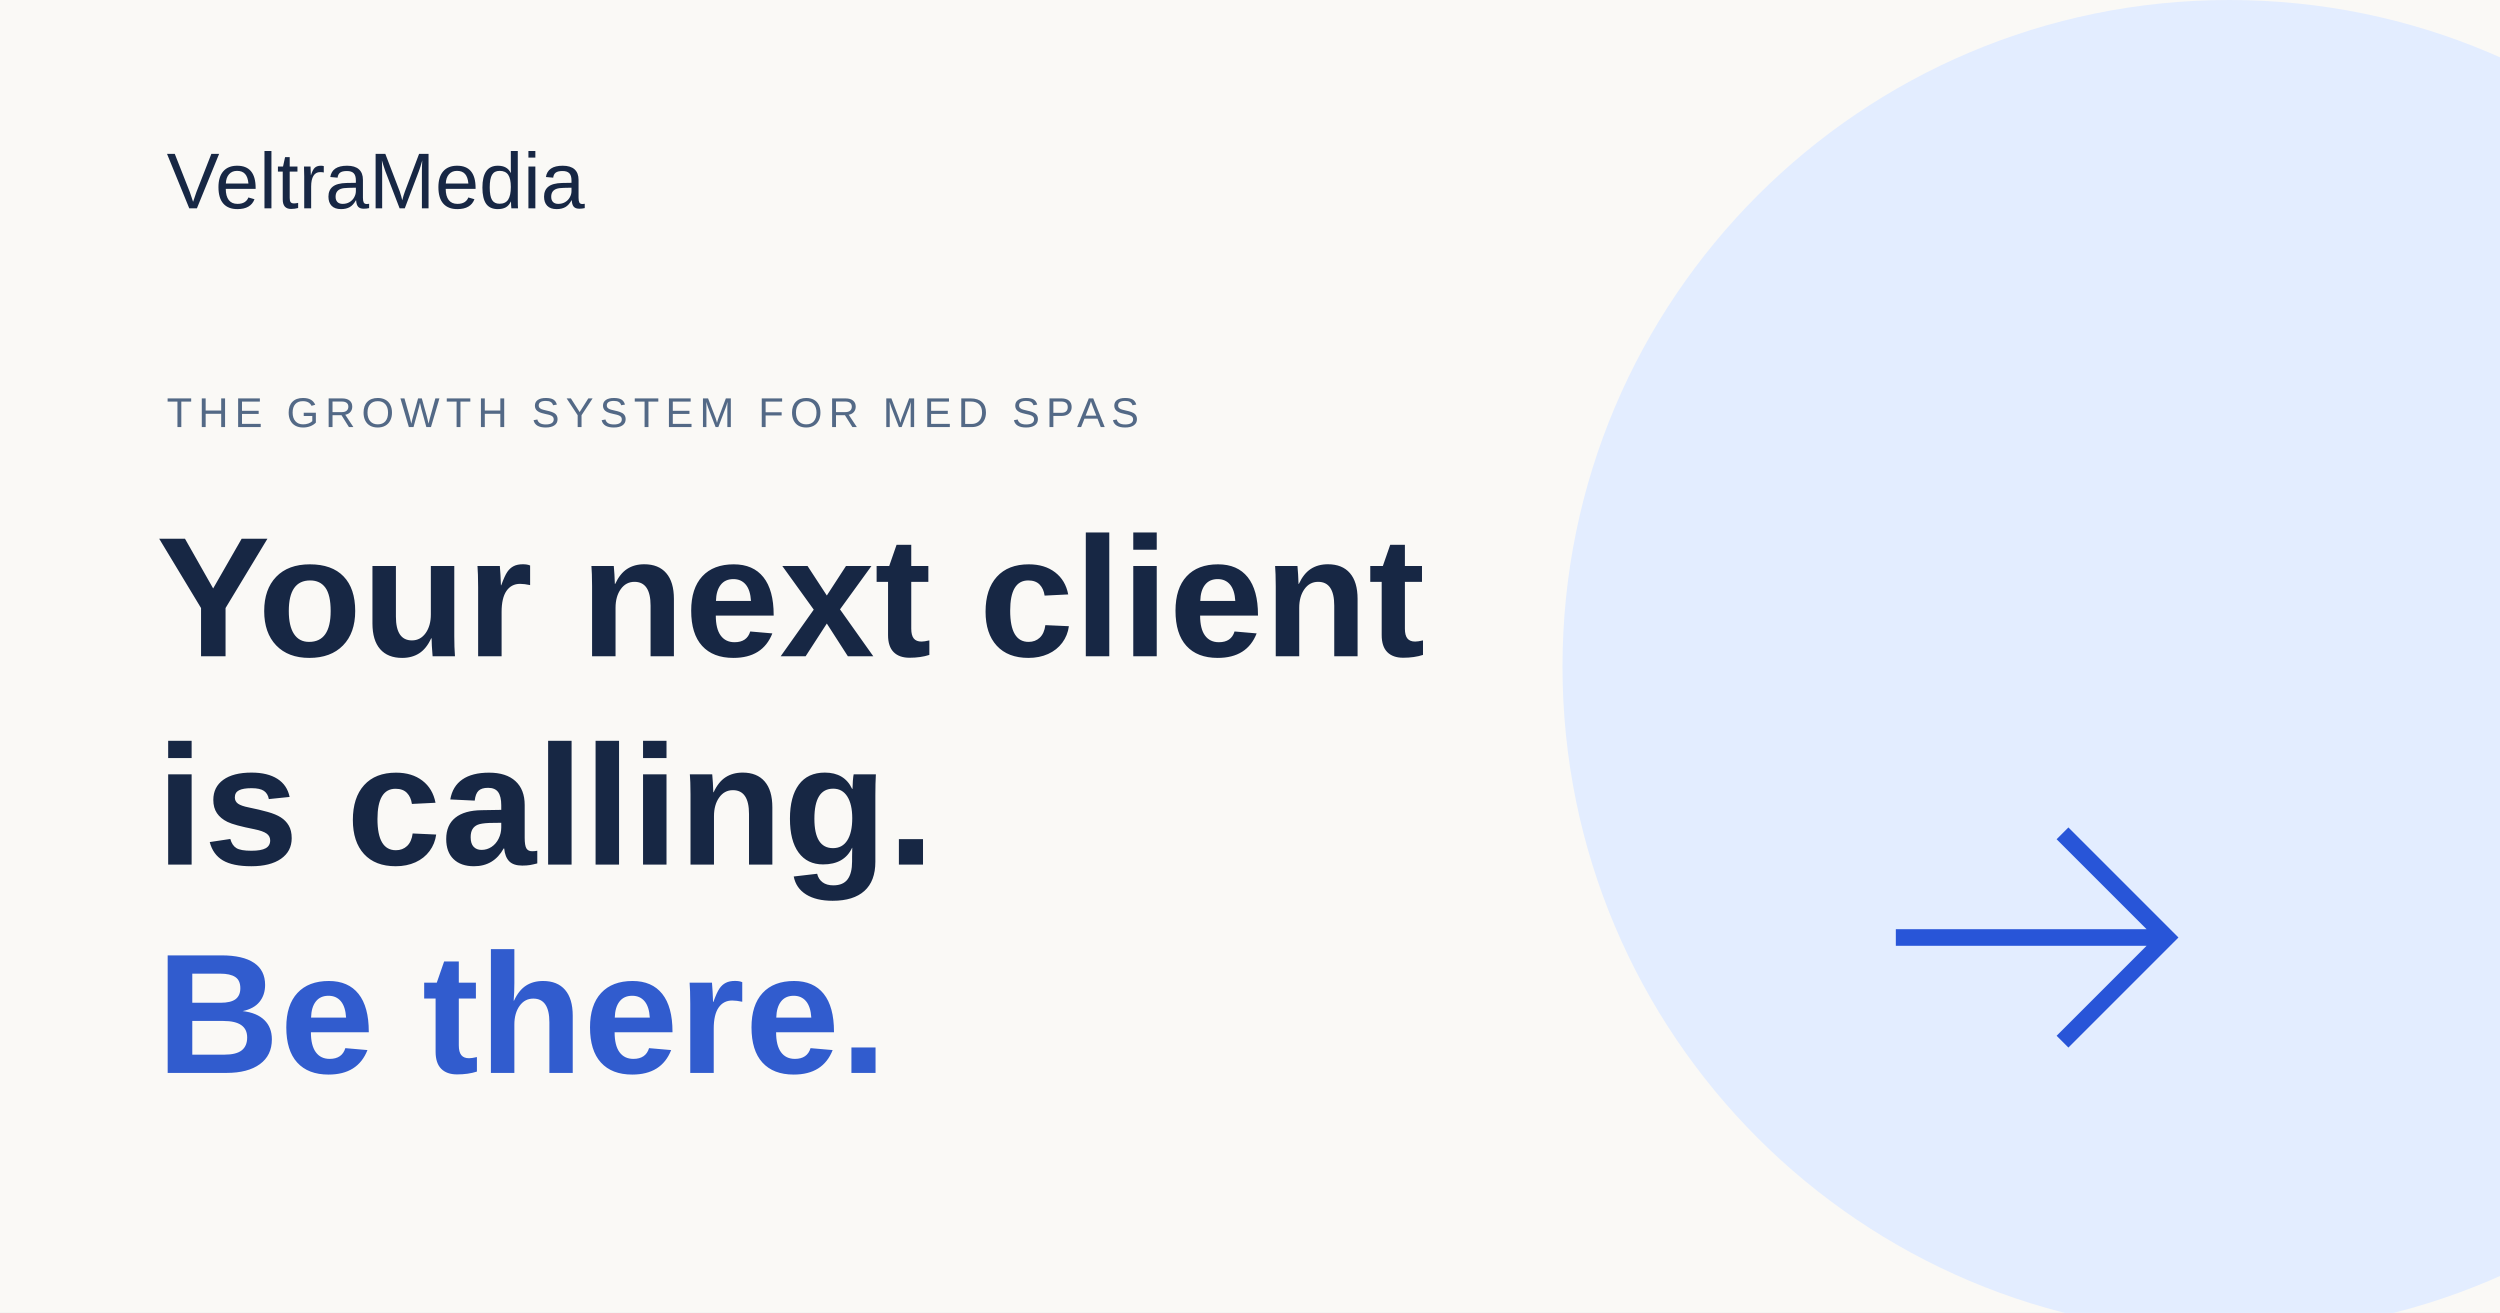
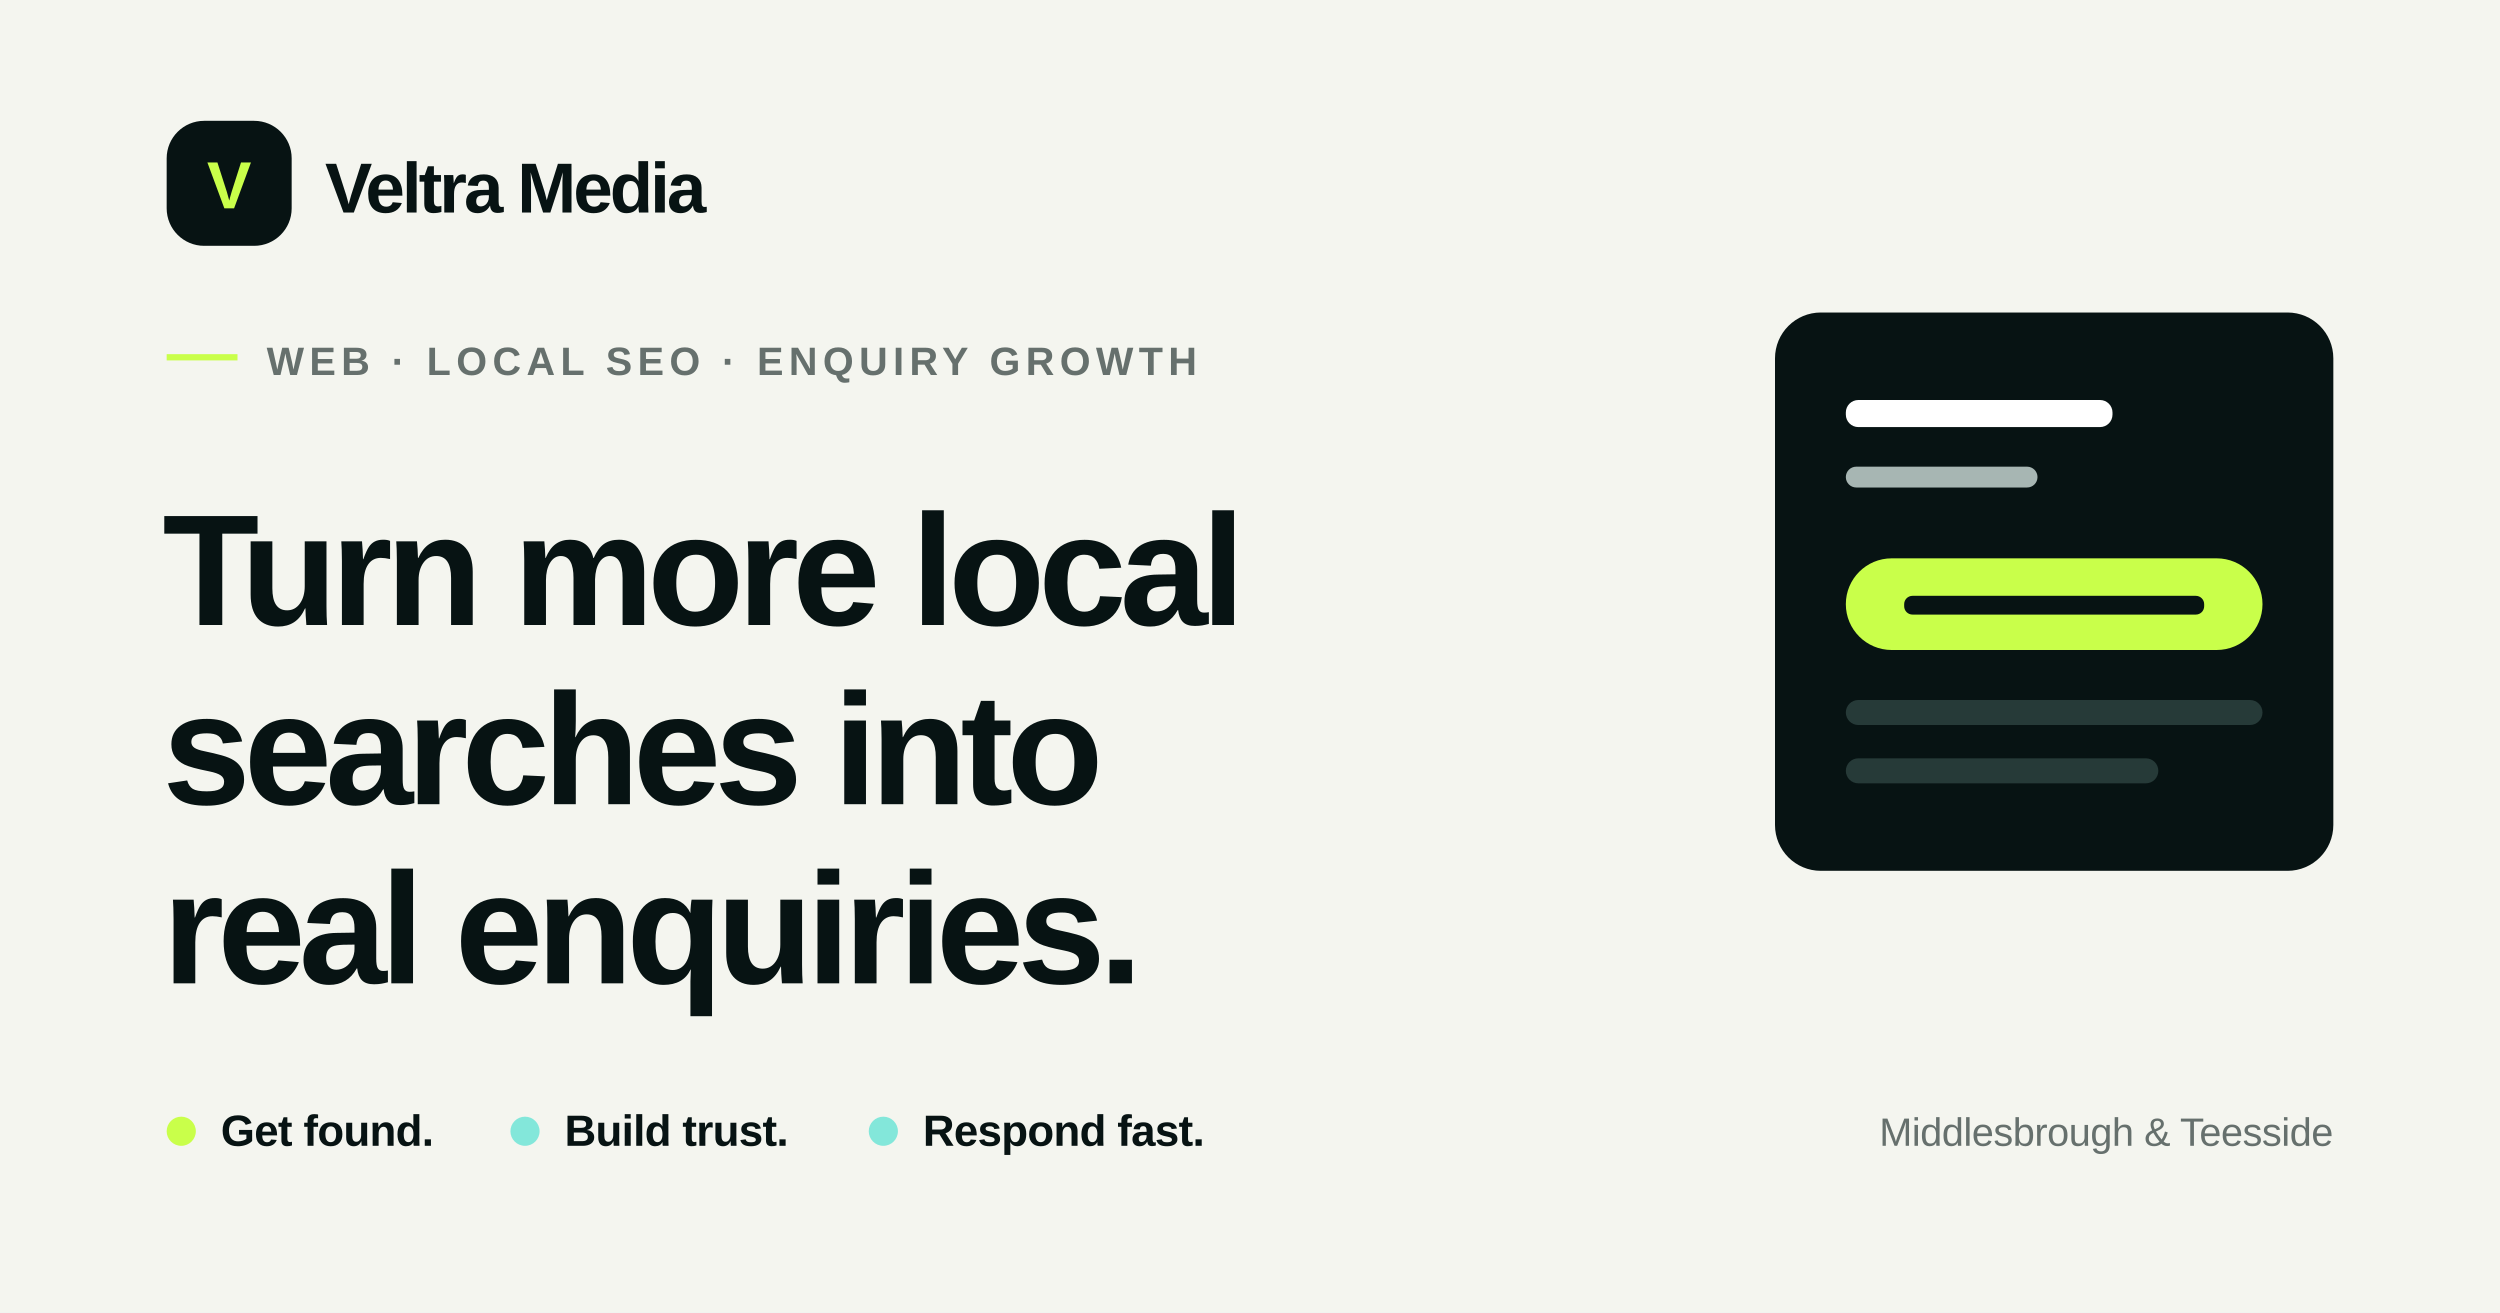
- <svg xmlns="http://www.w3.org/2000/svg" width="1200" height="630" viewBox="0 0 1200 630">
-   <rect width="1200" height="630" fill="#faf9f6" />
-   <circle cx="1070" cy="320" r="320" fill="#e3edff" />
-   <text x="80" y="100" font-family="Arial,sans-serif" font-size="38" fill="#172744">VeltraMedia</text>
-   <text x="80" y="205" font-family="Arial,sans-serif" font-size="20" letter-spacing="3" fill="#536986">THE GROWTH SYSTEM FOR MED SPAS</text>
-   <g font-family="Arial,sans-serif" font-size="82" font-weight="600">
-     <text x="75" y="315" fill="#172744">Your next client</text>
-     <text x="75" y="415" fill="#172744">is calling.</text>
-     <text x="75" y="515" fill="#315cce">Be there.</text>
+ <svg xmlns="http://www.w3.org/2000/svg" width="1200" height="630" viewBox="0 0 1200 630" role="img" aria-label="Veltra Media — Turn more local searches into real enquiries.">
+   <rect width="1200" height="630" fill="#f4f5ef" />
+   <g font-family="Manrope, Arial, sans-serif">
+     <rect x="80" y="58" width="60" height="60" rx="18" fill="#071313" />
+     <text x="110" y="100" font-size="32" font-weight="800" fill="#c9ff4a" text-anchor="middle">V</text>
+     <text x="156" y="102" font-size="34" font-weight="700" letter-spacing="-1.4" fill="#071313">Veltra Media</text>
+     <rect x="80" y="170" width="34" height="3" fill="#c9ff4a" />
+     <text x="128" y="180" font-size="19" font-weight="600" letter-spacing="2.6" fill="#66706d">WEB · LOCAL SEO · ENQUIRY GROWTH</text>
+     <g font-size="76" font-weight="600" letter-spacing="-3.2" fill="#071313">
+       <text x="78" y="300">Turn more local</text>
+       <text x="78" y="386">searches into</text>
+       <text x="78" y="472">real enquiries.</text>
+     </g>
+     <g font-size="21" font-weight="600" letter-spacing="-0.3" fill="#071313">
+       <circle cx="87" cy="543" r="7" fill="#c9ff4a" />
+       <text x="106" y="550">Get found.</text>
+       <circle cx="252" cy="543" r="7" fill="#83e7da" />
+       <text x="271" y="550">Build trust.</text>
+       <circle cx="424" cy="543" r="7" fill="#83e7da" />
+       <text x="443" y="550">Respond fast.</text>
+     </g>
+     <text x="1120" y="550" font-size="19" font-weight="500" letter-spacing="-0.2" fill="#66706d" text-anchor="end">Middlesbrough &amp; Teesside</text>
  </g>
-   <path d="m990 400 50 50-50 50m-80-50h127" stroke="#2855d8" stroke-width="8" fill="none" />
+   <g transform="translate(852 150)">
+     <rect width="268" height="268" rx="22" fill="#071313" />
+     <rect x="34" y="42" width="128" height="13" rx="6" fill="#ffffff" />
+     <rect x="34" y="74" width="92" height="10" rx="5" fill="#a7b6b3" />
+     <rect x="34" y="118" width="200" height="44" rx="22" fill="#c9ff4a" />
+     <rect x="62" y="136" width="144" height="9" rx="4" fill="#071313" />
+     <rect x="34" y="186" width="200" height="12" rx="6" fill="#263a38" />
+     <rect x="34" y="214" width="150" height="12" rx="6" fill="#263a38" />
+   </g>
</svg>
